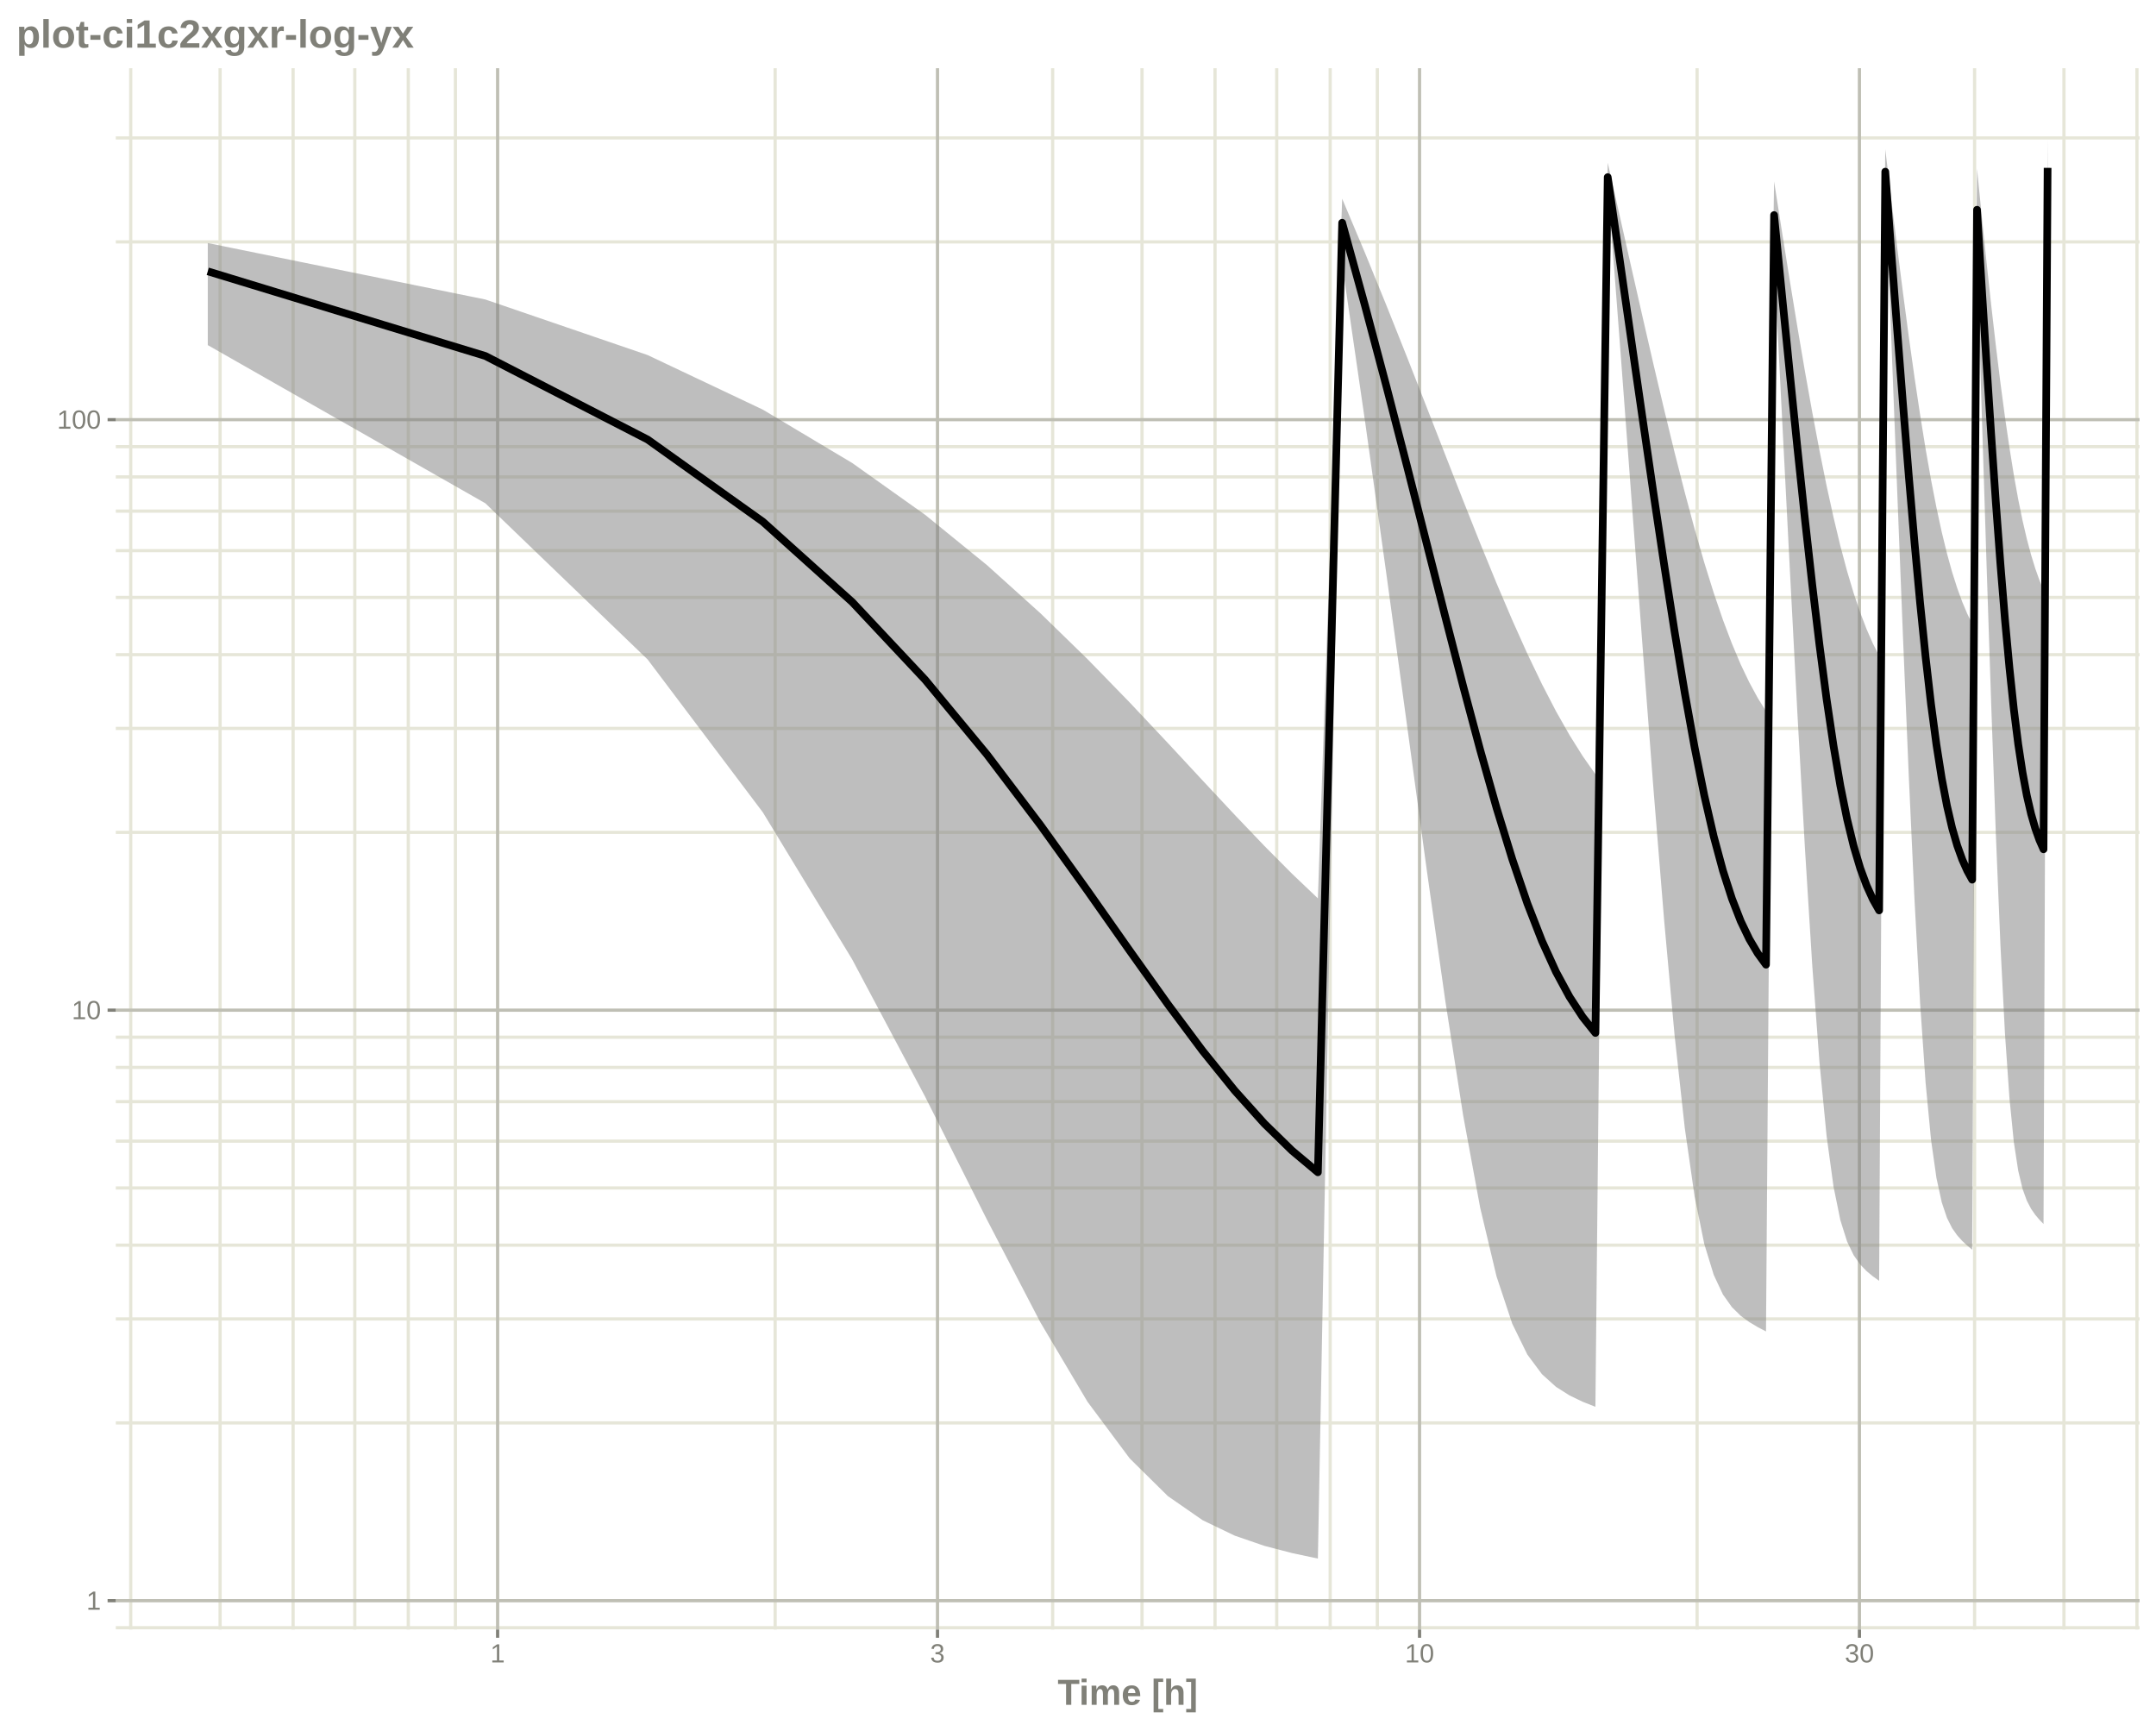
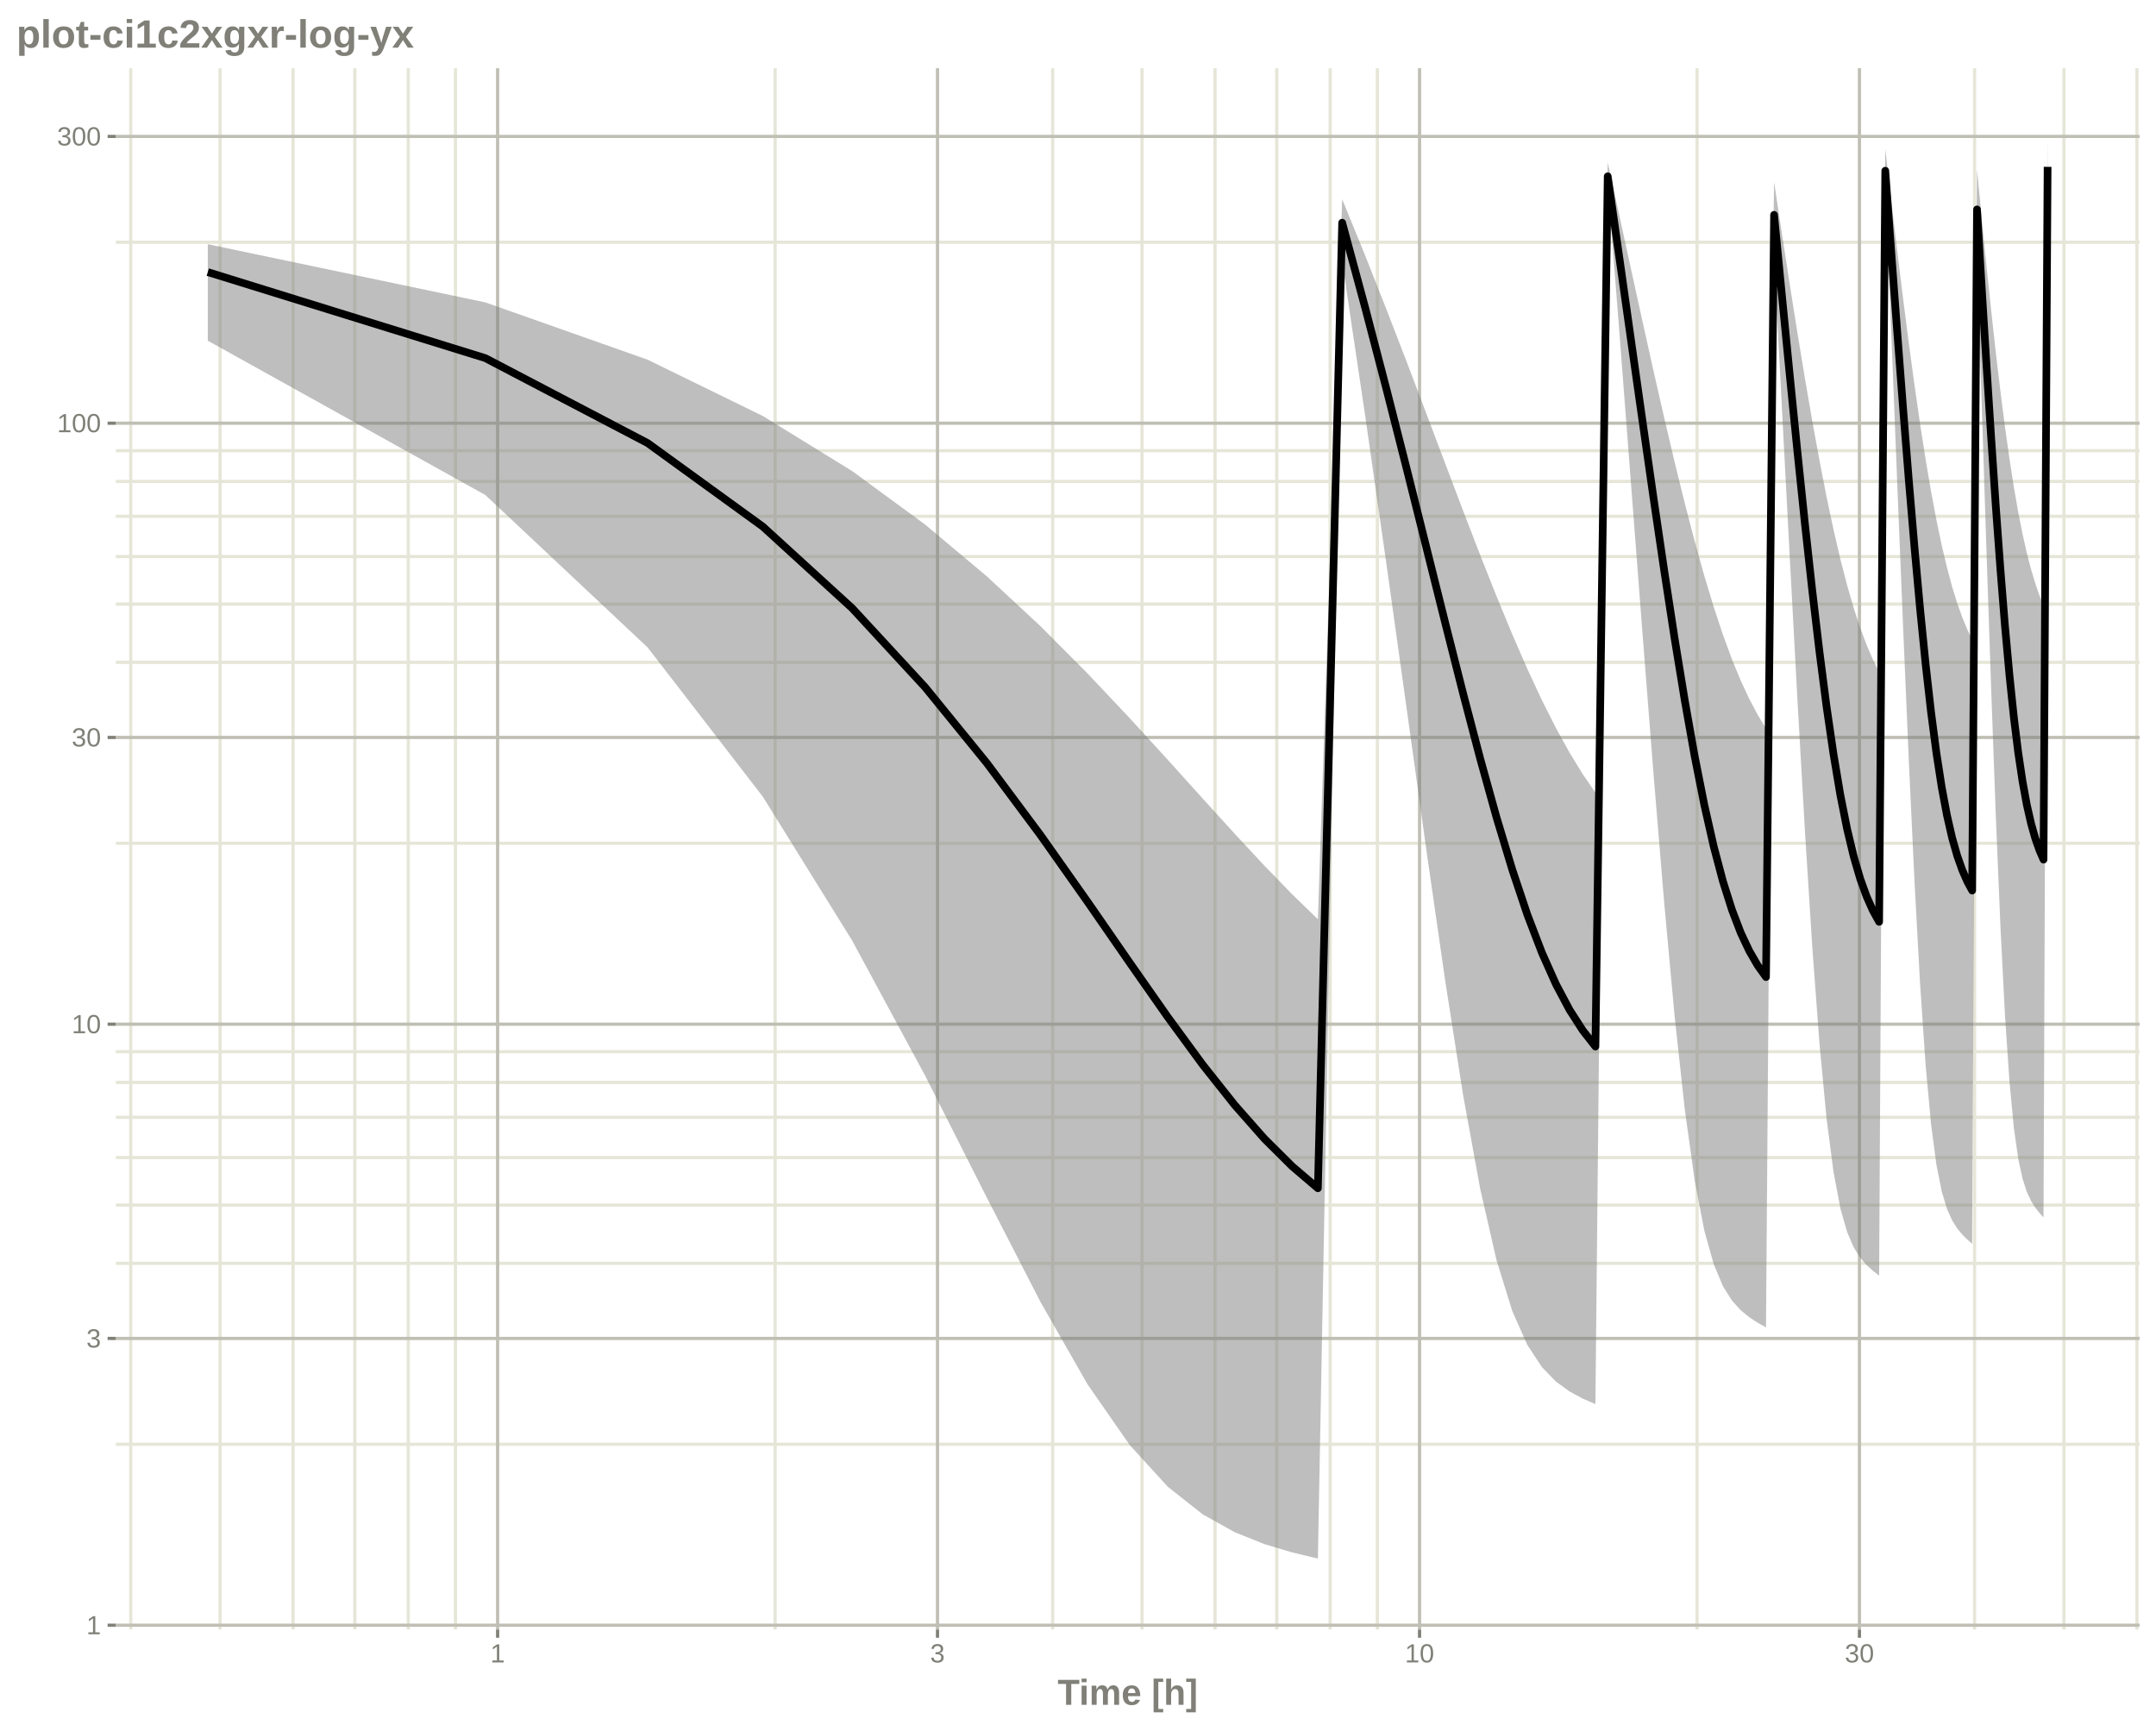
<svg xmlns="http://www.w3.org/2000/svg" viewBox="0 0 720.00 576.00">
  <defs>
    <style type="text/css">
    line, polyline, polygon, path, rect, circle {
      fill: none;
      stroke: #000000;
      stroke-linecap: round;
      stroke-linejoin: round;
      stroke-miterlimit: 10.00;
    }
  </style>
  </defs>
  <rect width="100%" height="100%" style="stroke: none; fill: #FFFFFF;" />
  <rect x="0.00" y="0.00" width="720.00" height="576.00" style="stroke-width: 1.07; stroke: #FFFFFF; fill: #FFFFFF;" />
  <defs>
    <clipPath id="cpMzguNjd8NzE0LjUyfDU0NC4xM3wyMi43Nw==">
      <rect x="38.67" y="22.77" width="675.85" height="521.36" />
    </clipPath>
  </defs>
  <rect x="38.67" y="22.77" width="675.85" height="521.36" style="stroke-width: 1.07; stroke: none; fill: #FFFFFF;" clip-path="url(#cpMzguNjd8NzE0LjUyfDU0NC4xM3wyMi43Nw==)" />
-   <polyline points="38.67,543.51 714.52,543.51 " style="stroke-width: 1.07; stroke: #E6E6D8; stroke-linecap: butt;" clip-path="url(#cpMzguNjd8NzE0LjUyfDU0NC4xM3wyMi43Nw==)" />
-   <polyline points="38.67,475.13 714.52,475.13 " style="stroke-width: 1.07; stroke: #E6E6D8; stroke-linecap: butt;" clip-path="url(#cpMzguNjd8NzE0LjUyfDU0NC4xM3wyMi43Nw==)" />
-   <polyline points="38.67,440.41 714.52,440.41 " style="stroke-width: 1.07; stroke: #E6E6D8; stroke-linecap: butt;" clip-path="url(#cpMzguNjd8NzE0LjUyfDU0NC4xM3wyMi43Nw==)" />
-   <polyline points="38.67,415.77 714.52,415.77 " style="stroke-width: 1.07; stroke: #E6E6D8; stroke-linecap: butt;" clip-path="url(#cpMzguNjd8NzE0LjUyfDU0NC4xM3wyMi43Nw==)" />
-   <polyline points="38.67,396.67 714.52,396.67 " style="stroke-width: 1.07; stroke: #E6E6D8; stroke-linecap: butt;" clip-path="url(#cpMzguNjd8NzE0LjUyfDU0NC4xM3wyMi43Nw==)" />
-   <polyline points="38.67,381.05 714.52,381.05 " style="stroke-width: 1.07; stroke: #E6E6D8; stroke-linecap: butt;" clip-path="url(#cpMzguNjd8NzE0LjUyfDU0NC4xM3wyMi43Nw==)" />
-   <polyline points="38.67,367.85 714.52,367.85 " style="stroke-width: 1.07; stroke: #E6E6D8; stroke-linecap: butt;" clip-path="url(#cpMzguNjd8NzE0LjUyfDU0NC4xM3wyMi43Nw==)" />
-   <polyline points="38.67,356.42 714.52,356.42 " style="stroke-width: 1.07; stroke: #E6E6D8; stroke-linecap: butt;" clip-path="url(#cpMzguNjd8NzE0LjUyfDU0NC4xM3wyMi43Nw==)" />
-   <polyline points="38.67,346.33 714.52,346.33 " style="stroke-width: 1.07; stroke: #E6E6D8; stroke-linecap: butt;" clip-path="url(#cpMzguNjd8NzE0LjUyfDU0NC4xM3wyMi43Nw==)" />
-   <polyline points="38.67,277.95 714.52,277.95 " style="stroke-width: 1.07; stroke: #E6E6D8; stroke-linecap: butt;" clip-path="url(#cpMzguNjd8NzE0LjUyfDU0NC4xM3wyMi43Nw==)" />
-   <polyline points="38.67,243.23 714.52,243.23 " style="stroke-width: 1.07; stroke: #E6E6D8; stroke-linecap: butt;" clip-path="url(#cpMzguNjd8NzE0LjUyfDU0NC4xM3wyMi43Nw==)" />
-   <polyline points="38.67,218.60 714.52,218.60 " style="stroke-width: 1.07; stroke: #E6E6D8; stroke-linecap: butt;" clip-path="url(#cpMzguNjd8NzE0LjUyfDU0NC4xM3wyMi43Nw==)" />
-   <polyline points="38.67,199.49 714.52,199.49 " style="stroke-width: 1.07; stroke: #E6E6D8; stroke-linecap: butt;" clip-path="url(#cpMzguNjd8NzE0LjUyfDU0NC4xM3wyMi43Nw==)" />
-   <polyline points="38.67,183.87 714.52,183.87 " style="stroke-width: 1.07; stroke: #E6E6D8; stroke-linecap: butt;" clip-path="url(#cpMzguNjd8NzE0LjUyfDU0NC4xM3wyMi43Nw==)" />
-   <polyline points="38.67,170.67 714.52,170.67 " style="stroke-width: 1.07; stroke: #E6E6D8; stroke-linecap: butt;" clip-path="url(#cpMzguNjd8NzE0LjUyfDU0NC4xM3wyMi43Nw==)" />
-   <polyline points="38.67,159.24 714.52,159.24 " style="stroke-width: 1.07; stroke: #E6E6D8; stroke-linecap: butt;" clip-path="url(#cpMzguNjd8NzE0LjUyfDU0NC4xM3wyMi43Nw==)" />
-   <polyline points="38.67,149.15 714.52,149.15 " style="stroke-width: 1.07; stroke: #E6E6D8; stroke-linecap: butt;" clip-path="url(#cpMzguNjd8NzE0LjUyfDU0NC4xM3wyMi43Nw==)" />
-   <polyline points="38.67,80.77 714.52,80.77 " style="stroke-width: 1.07; stroke: #E6E6D8; stroke-linecap: butt;" clip-path="url(#cpMzguNjd8NzE0LjUyfDU0NC4xM3wyMi43Nw==)" />
-   <polyline points="38.67,46.05 714.52,46.05 " style="stroke-width: 1.07; stroke: #E6E6D8; stroke-linecap: butt;" clip-path="url(#cpMzguNjd8NzE0LjUyfDU0NC4xM3wyMi43Nw==)" />
+   <polyline points="38.67,482.26 714.52,482.26 " style="stroke-width: 1.07; stroke: #E6E6D8; stroke-linecap: butt;" clip-path="url(#cpMzguNjd8NzE0LjUyfDU0NC4xM3wyMi43Nw==)" />
+   <polyline points="38.67,421.85 714.52,421.85 " style="stroke-width: 1.07; stroke: #E6E6D8; stroke-linecap: butt;" clip-path="url(#cpMzguNjd8NzE0LjUyfDU0NC4xM3wyMi43Nw==)" />
+   <polyline points="38.67,402.40 714.52,402.40 " style="stroke-width: 1.07; stroke: #E6E6D8; stroke-linecap: butt;" clip-path="url(#cpMzguNjd8NzE0LjUyfDU0NC4xM3wyMi43Nw==)" />
+   <polyline points="38.67,386.51 714.52,386.51 " style="stroke-width: 1.07; stroke: #E6E6D8; stroke-linecap: butt;" clip-path="url(#cpMzguNjd8NzE0LjUyfDU0NC4xM3wyMi43Nw==)" />
+   <polyline points="38.67,373.08 714.52,373.08 " style="stroke-width: 1.07; stroke: #E6E6D8; stroke-linecap: butt;" clip-path="url(#cpMzguNjd8NzE0LjUyfDU0NC4xM3wyMi43Nw==)" />
+   <polyline points="38.67,361.44 714.52,361.44 " style="stroke-width: 1.07; stroke: #E6E6D8; stroke-linecap: butt;" clip-path="url(#cpMzguNjd8NzE0LjUyfDU0NC4xM3wyMi43Nw==)" />
+   <polyline points="38.67,351.17 714.52,351.17 " style="stroke-width: 1.07; stroke: #E6E6D8; stroke-linecap: butt;" clip-path="url(#cpMzguNjd8NzE0LjUyfDU0NC4xM3wyMi43Nw==)" />
+   <polyline points="38.67,281.58 714.52,281.58 " style="stroke-width: 1.07; stroke: #E6E6D8; stroke-linecap: butt;" clip-path="url(#cpMzguNjd8NzE0LjUyfDU0NC4xM3wyMi43Nw==)" />
+   <polyline points="38.67,221.17 714.52,221.17 " style="stroke-width: 1.07; stroke: #E6E6D8; stroke-linecap: butt;" clip-path="url(#cpMzguNjd8NzE0LjUyfDU0NC4xM3wyMi43Nw==)" />
+   <polyline points="38.67,201.72 714.52,201.72 " style="stroke-width: 1.07; stroke: #E6E6D8; stroke-linecap: butt;" clip-path="url(#cpMzguNjd8NzE0LjUyfDU0NC4xM3wyMi43Nw==)" />
+   <polyline points="38.67,185.83 714.52,185.83 " style="stroke-width: 1.07; stroke: #E6E6D8; stroke-linecap: butt;" clip-path="url(#cpMzguNjd8NzE0LjUyfDU0NC4xM3wyMi43Nw==)" />
+   <polyline points="38.67,172.39 714.52,172.39 " style="stroke-width: 1.07; stroke: #E6E6D8; stroke-linecap: butt;" clip-path="url(#cpMzguNjd8NzE0LjUyfDU0NC4xM3wyMi43Nw==)" />
+   <polyline points="38.67,160.75 714.52,160.75 " style="stroke-width: 1.07; stroke: #E6E6D8; stroke-linecap: butt;" clip-path="url(#cpMzguNjd8NzE0LjUyfDU0NC4xM3wyMi43Nw==)" />
+   <polyline points="38.67,150.49 714.52,150.49 " style="stroke-width: 1.07; stroke: #E6E6D8; stroke-linecap: butt;" clip-path="url(#cpMzguNjd8NzE0LjUyfDU0NC4xM3wyMi43Nw==)" />
+   <polyline points="38.67,80.89 714.52,80.89 " style="stroke-width: 1.07; stroke: #E6E6D8; stroke-linecap: butt;" clip-path="url(#cpMzguNjd8NzE0LjUyfDU0NC4xM3wyMi43Nw==)" />
  <polyline points="43.66,544.13 43.66,22.77 " style="stroke-width: 1.07; stroke: #E6E6D8; stroke-linecap: butt;" clip-path="url(#cpMzguNjd8NzE0LjUyfDU0NC4xM3wyMi43Nw==)" />
  <polyline points="73.50,544.13 73.50,22.77 " style="stroke-width: 1.07; stroke: #E6E6D8; stroke-linecap: butt;" clip-path="url(#cpMzguNjd8NzE0LjUyfDU0NC4xM3wyMi43Nw==)" />
  <polyline points="97.88,544.13 97.88,22.77 " style="stroke-width: 1.07; stroke: #E6E6D8; stroke-linecap: butt;" clip-path="url(#cpMzguNjd8NzE0LjUyfDU0NC4xM3wyMi43Nw==)" />
  <polyline points="118.49,544.13 118.49,22.77 " style="stroke-width: 1.07; stroke: #E6E6D8; stroke-linecap: butt;" clip-path="url(#cpMzguNjd8NzE0LjUyfDU0NC4xM3wyMi43Nw==)" />
  <polyline points="136.35,544.13 136.35,22.77 " style="stroke-width: 1.07; stroke: #E6E6D8; stroke-linecap: butt;" clip-path="url(#cpMzguNjd8NzE0LjUyfDU0NC4xM3wyMi43Nw==)" />
  <polyline points="152.09,544.13 152.09,22.77 " style="stroke-width: 1.07; stroke: #E6E6D8; stroke-linecap: butt;" clip-path="url(#cpMzguNjd8NzE0LjUyfDU0NC4xM3wyMi43Nw==)" />
  <polyline points="258.86,544.13 258.86,22.77 " style="stroke-width: 1.07; stroke: #E6E6D8; stroke-linecap: butt;" clip-path="url(#cpMzguNjd8NzE0LjUyfDU0NC4xM3wyMi43Nw==)" />
  <polyline points="351.54,544.13 351.54,22.77 " style="stroke-width: 1.07; stroke: #E6E6D8; stroke-linecap: butt;" clip-path="url(#cpMzguNjd8NzE0LjUyfDU0NC4xM3wyMi43Nw==)" />
  <polyline points="381.38,544.13 381.38,22.77 " style="stroke-width: 1.07; stroke: #E6E6D8; stroke-linecap: butt;" clip-path="url(#cpMzguNjd8NzE0LjUyfDU0NC4xM3wyMi43Nw==)" />
  <polyline points="405.76,544.13 405.76,22.77 " style="stroke-width: 1.07; stroke: #E6E6D8; stroke-linecap: butt;" clip-path="url(#cpMzguNjd8NzE0LjUyfDU0NC4xM3wyMi43Nw==)" />
  <polyline points="426.37,544.13 426.37,22.77 " style="stroke-width: 1.07; stroke: #E6E6D8; stroke-linecap: butt;" clip-path="url(#cpMzguNjd8NzE0LjUyfDU0NC4xM3wyMi43Nw==)" />
  <polyline points="444.22,544.13 444.22,22.77 " style="stroke-width: 1.07; stroke: #E6E6D8; stroke-linecap: butt;" clip-path="url(#cpMzguNjd8NzE0LjUyfDU0NC4xM3wyMi43Nw==)" />
  <polyline points="459.97,544.13 459.97,22.77 " style="stroke-width: 1.07; stroke: #E6E6D8; stroke-linecap: butt;" clip-path="url(#cpMzguNjd8NzE0LjUyfDU0NC4xM3wyMi43Nw==)" />
  <polyline points="566.74,544.13 566.74,22.77 " style="stroke-width: 1.07; stroke: #E6E6D8; stroke-linecap: butt;" clip-path="url(#cpMzguNjd8NzE0LjUyfDU0NC4xM3wyMi43Nw==)" />
  <polyline points="659.42,544.13 659.42,22.77 " style="stroke-width: 1.07; stroke: #E6E6D8; stroke-linecap: butt;" clip-path="url(#cpMzguNjd8NzE0LjUyfDU0NC4xM3wyMi43Nw==)" />
  <polyline points="689.26,544.13 689.26,22.77 " style="stroke-width: 1.07; stroke: #E6E6D8; stroke-linecap: butt;" clip-path="url(#cpMzguNjd8NzE0LjUyfDU0NC4xM3wyMi43Nw==)" />
  <polyline points="713.64,544.13 713.64,22.77 " style="stroke-width: 1.07; stroke: #E6E6D8; stroke-linecap: butt;" clip-path="url(#cpMzguNjd8NzE0LjUyfDU0NC4xM3wyMi43Nw==)" />
-   <polyline points="38.67,534.49 714.52,534.49 " style="stroke-width: 1.07; stroke: #BFBFB4; stroke-linecap: butt;" clip-path="url(#cpMzguNjd8NzE0LjUyfDU0NC4xM3wyMi43Nw==)" />
-   <polyline points="38.67,337.31 714.52,337.31 " style="stroke-width: 1.07; stroke: #BFBFB4; stroke-linecap: butt;" clip-path="url(#cpMzguNjd8NzE0LjUyfDU0NC4xM3wyMi43Nw==)" />
-   <polyline points="38.67,140.13 714.52,140.13 " style="stroke-width: 1.07; stroke: #BFBFB4; stroke-linecap: butt;" clip-path="url(#cpMzguNjd8NzE0LjUyfDU0NC4xM3wyMi43Nw==)" />
+   <polyline points="38.67,542.68 714.52,542.68 " style="stroke-width: 1.07; stroke: #BFBFB4; stroke-linecap: butt;" clip-path="url(#cpMzguNjd8NzE0LjUyfDU0NC4xM3wyMi43Nw==)" />
+   <polyline points="38.67,446.92 714.52,446.92 " style="stroke-width: 1.07; stroke: #BFBFB4; stroke-linecap: butt;" clip-path="url(#cpMzguNjd8NzE0LjUyfDU0NC4xM3wyMi43Nw==)" />
+   <polyline points="38.67,341.99 714.52,341.99 " style="stroke-width: 1.07; stroke: #BFBFB4; stroke-linecap: butt;" clip-path="url(#cpMzguNjd8NzE0LjUyfDU0NC4xM3wyMi43Nw==)" />
+   <polyline points="38.67,246.24 714.52,246.24 " style="stroke-width: 1.07; stroke: #BFBFB4; stroke-linecap: butt;" clip-path="url(#cpMzguNjd8NzE0LjUyfDU0NC4xM3wyMi43Nw==)" />
+   <polyline points="38.67,141.31 714.52,141.31 " style="stroke-width: 1.07; stroke: #BFBFB4; stroke-linecap: butt;" clip-path="url(#cpMzguNjd8NzE0LjUyfDU0NC4xM3wyMi43Nw==)" />
+   <polyline points="38.67,45.55 714.52,45.55 " style="stroke-width: 1.07; stroke: #BFBFB4; stroke-linecap: butt;" clip-path="url(#cpMzguNjd8NzE0LjUyfDU0NC4xM3wyMi43Nw==)" />
  <polyline points="166.18,544.13 166.18,22.77 " style="stroke-width: 1.07; stroke: #BFBFB4; stroke-linecap: butt;" clip-path="url(#cpMzguNjd8NzE0LjUyfDU0NC4xM3wyMi43Nw==)" />
  <polyline points="313.08,544.13 313.08,22.77 " style="stroke-width: 1.07; stroke: #BFBFB4; stroke-linecap: butt;" clip-path="url(#cpMzguNjd8NzE0LjUyfDU0NC4xM3wyMi43Nw==)" />
  <polyline points="474.06,544.13 474.06,22.77 " style="stroke-width: 1.07; stroke: #BFBFB4; stroke-linecap: butt;" clip-path="url(#cpMzguNjd8NzE0LjUyfDU0NC4xM3wyMi43Nw==)" />
  <polyline points="620.96,544.13 620.96,22.77 " style="stroke-width: 1.07; stroke: #BFBFB4; stroke-linecap: butt;" clip-path="url(#cpMzguNjd8NzE0LjUyfDU0NC4xM3wyMi43Nw==)" />
-   <polygon points="69.39,81.16 162.07,100.00 216.28,118.56 254.75,136.78 284.58,154.59 308.96,171.91 329.57,188.67 347.43,204.76 363.18,220.09 377.27,234.57 390.01,248.11 401.64,260.64 412.35,272.10 422.26,282.48 431.48,291.76 440.11,299.97 448.22,66.35 455.86,84.49 463.09,102.21 469.95,119.42 476.47,136.04 482.69,151.98 488.63,167.14 494.32,181.43 499.78,194.76 505.03,207.07 510.07,218.30 514.94,228.44 519.63,237.49 524.16,245.48 528.54,252.46 532.79,258.52 536.90,54.33 540.90,72.03 544.77,89.22 548.54,105.82 552.20,121.73 555.77,136.86 559.24,151.11 562.63,164.40 565.93,176.67 569.15,187.86 572.30,197.96 575.37,206.96 578.38,214.91 581.31,221.85 584.19,227.87 587.00,233.05 589.76,237.49 592.46,60.59 595.11,77.48 597.71,93.73 600.25,109.24 602.75,123.92 605.21,137.67 607.62,150.43 609.98,162.14 612.31,172.75 614.59,182.27 616.84,190.71 619.05,198.12 621.23,204.56 623.37,210.13 625.47,214.91 627.54,218.99 629.59,49.85 631.60,66.59 633.58,82.67 635.53,97.98 637.45,112.44 639.35,125.96 641.22,138.46 643.06,149.89 644.88,160.24 646.68,169.48 648.45,177.66 650.20,184.83 651.92,191.05 653.63,196.41 655.31,201.00 656.97,204.93 658.61,208.28 660.23,56.31 661.83,72.34 663.41,87.59 664.98,101.99 666.52,115.43 668.05,127.86 669.56,139.22 671.06,149.48 672.53,158.64 673.99,166.75 675.44,173.84 676.87,179.99 678.29,185.29 679.69,189.84 681.07,193.72 682.44,197.03 683.80,46.47 683.80,60.63 682.44,408.71 681.07,407.29 679.69,405.66 678.29,403.65 676.87,400.94 675.44,397.00 673.99,390.94 672.53,381.42 671.06,366.70 669.56,345.08 668.05,315.60 666.52,278.63 664.98,235.62 663.41,188.37 661.83,138.44 660.23,86.90 658.61,417.29 656.97,415.92 655.31,414.38 653.63,412.53 651.92,410.11 650.20,406.68 648.45,401.48 646.68,393.35 644.88,380.66 643.06,361.60 641.22,334.89 639.35,300.41 637.45,259.30 635.53,213.33 633.58,164.18 631.60,113.11 629.59,60.92 627.54,427.68 625.47,426.20 623.37,424.46 621.23,422.24 619.05,419.16 616.84,414.57 614.59,407.43 612.31,396.24 609.98,379.19 607.62,354.76 605.21,322.44 602.75,283.07 600.25,238.32 597.71,189.94 595.11,139.32 592.46,87.39 589.76,444.59 587.00,443.14 584.19,441.46 581.31,439.36 578.38,436.48 575.37,432.24 572.30,425.69 569.15,415.40 565.93,399.59 562.63,376.63 559.24,345.78 555.77,307.64 552.20,263.76 548.54,215.94 544.77,165.67 540.90,113.93 536.90,61.37 532.79,469.75 528.54,468.07 524.16,465.96 519.63,463.09 514.94,458.86 510.07,452.32 505.03,442.04 499.78,426.25 494.32,403.32 488.63,372.50 482.69,334.38 476.47,290.52 469.95,242.71 463.09,192.44 455.86,140.71 448.22,88.16 440.11,520.43 431.48,518.59 422.26,516.19 412.35,512.78 401.64,507.63 390.01,499.57 377.27,486.99 363.18,468.08 347.43,441.54 329.57,407.21 308.96,366.22 284.58,320.34 254.75,271.25 216.28,220.21 162.07,168.04 69.39,115.24 " style="stroke-width: 0.00; stroke: none; fill: #7F7F7F; fill-opacity: 0.50;" clip-path="url(#cpMzguNjd8NzE0LjUyfDU0NC4xM3wyMi43Nw==)" />
-   <polyline points="69.39,81.16 162.07,100.00 216.28,118.56 254.75,136.78 284.58,154.59 308.96,171.91 329.57,188.67 347.43,204.76 363.18,220.09 377.27,234.57 390.01,248.11 401.64,260.64 412.35,272.10 422.26,282.48 431.48,291.76 440.11,299.97 448.22,66.35 455.86,84.49 463.09,102.21 469.95,119.42 476.47,136.04 482.69,151.98 488.63,167.14 494.32,181.43 499.78,194.76 505.03,207.07 510.07,218.30 514.94,228.44 519.63,237.49 524.16,245.48 528.54,252.46 532.79,258.52 536.90,54.33 540.90,72.03 544.77,89.22 548.54,105.82 552.20,121.73 555.77,136.86 559.24,151.11 562.63,164.40 565.93,176.67 569.15,187.86 572.30,197.96 575.37,206.96 578.38,214.91 581.31,221.85 584.19,227.87 587.00,233.05 589.76,237.49 592.46,60.59 595.11,77.48 597.71,93.73 600.25,109.24 602.75,123.92 605.21,137.67 607.62,150.43 609.98,162.14 612.31,172.75 614.59,182.27 616.84,190.71 619.05,198.12 621.23,204.56 623.37,210.13 625.47,214.91 627.54,218.99 629.59,49.85 631.60,66.59 633.58,82.67 635.53,97.98 637.45,112.44 639.35,125.96 641.22,138.46 643.06,149.89 644.88,160.24 646.68,169.48 648.45,177.66 650.20,184.83 651.92,191.05 653.63,196.41 655.31,201.00 656.97,204.93 658.61,208.28 660.23,56.31 661.83,72.34 663.41,87.59 664.98,101.99 666.52,115.43 668.05,127.86 669.56,139.22 671.06,149.48 672.53,158.64 673.99,166.75 675.44,173.84 676.87,179.99 678.29,185.29 679.69,189.84 681.07,193.72 682.44,197.03 683.80,46.47 " style="stroke-width: 1.07; stroke: none;" clip-path="url(#cpMzguNjd8NzE0LjUyfDU0NC4xM3wyMi43Nw==)" />
-   <polyline points="683.80,60.63 682.44,408.71 681.07,407.29 679.69,405.66 678.29,403.65 676.87,400.94 675.44,397.00 673.99,390.94 672.53,381.42 671.06,366.70 669.56,345.08 668.05,315.60 666.52,278.63 664.98,235.62 663.41,188.37 661.83,138.44 660.23,86.90 658.61,417.29 656.97,415.92 655.31,414.38 653.63,412.53 651.92,410.11 650.20,406.68 648.45,401.48 646.68,393.35 644.88,380.66 643.06,361.60 641.22,334.89 639.35,300.41 637.45,259.30 635.53,213.33 633.58,164.18 631.60,113.11 629.59,60.92 627.54,427.68 625.47,426.20 623.37,424.46 621.23,422.24 619.05,419.16 616.84,414.57 614.59,407.43 612.31,396.24 609.98,379.19 607.62,354.76 605.21,322.44 602.75,283.07 600.25,238.32 597.71,189.94 595.11,139.32 592.46,87.39 589.76,444.59 587.00,443.14 584.19,441.46 581.31,439.36 578.38,436.48 575.37,432.24 572.30,425.69 569.15,415.40 565.93,399.59 562.63,376.63 559.24,345.78 555.77,307.64 552.20,263.76 548.54,215.94 544.77,165.67 540.90,113.93 536.90,61.37 532.79,469.75 528.54,468.07 524.16,465.96 519.63,463.09 514.94,458.86 510.07,452.32 505.03,442.04 499.78,426.25 494.32,403.32 488.63,372.50 482.69,334.38 476.47,290.52 469.95,242.71 463.09,192.44 455.86,140.71 448.22,88.16 440.11,520.43 431.48,518.59 422.26,516.19 412.35,512.78 401.64,507.63 390.01,499.57 377.27,486.99 363.18,468.08 347.43,441.54 329.57,407.21 308.96,366.22 284.58,320.34 254.75,271.25 216.28,220.21 162.07,168.04 69.39,115.24 " style="stroke-width: 1.07; stroke: none;" clip-path="url(#cpMzguNjd8NzE0LjUyfDU0NC4xM3wyMi43Nw==)" />
-   <polyline points="69.39,90.60 162.07,118.86 216.28,146.77 254.75,174.20 284.58,201.01 308.96,226.99 329.57,251.90 347.43,275.48 363.18,297.42 377.27,317.45 390.01,335.33 401.64,350.91 412.35,364.17 422.26,375.21 431.48,384.21 440.11,391.44 448.22,74.38 455.86,102.14 463.09,129.38 469.95,155.94 476.47,181.59 482.69,206.08 488.63,229.14 494.32,250.46 499.78,269.79 505.03,286.90 510.07,301.70 514.94,314.20 519.63,324.52 524.16,332.89 528.54,339.59 532.79,344.92 536.90,59.15 540.90,86.68 544.77,113.61 548.54,139.75 552.20,164.87 555.77,188.71 559.24,210.96 562.63,231.35 565.93,249.62 569.15,265.62 572.30,279.29 575.37,290.70 578.38,300.05 581.31,307.57 584.19,313.57 587.00,318.33 589.76,322.12 592.46,71.81 595.11,98.65 597.71,124.67 600.25,149.63 602.75,173.27 605.21,195.28 607.62,215.39 609.98,233.36 612.31,249.05 614.59,262.40 616.84,273.53 619.05,282.61 621.23,289.91 623.37,295.72 625.47,300.33 627.54,304.00 629.59,57.32 631.60,84.19 633.58,110.26 635.53,135.29 637.45,159.00 639.35,181.10 641.22,201.32 643.06,219.41 644.88,235.21 646.68,248.69 648.45,259.92 650.20,269.10 651.92,276.49 653.63,282.37 655.31,287.04 656.97,290.75 658.61,293.73 660.23,70.04 661.83,96.26 663.41,121.48 664.98,145.43 666.52,167.83 668.05,188.38 669.56,206.84 671.06,223.03 672.53,236.90 673.99,248.50 675.44,258.01 676.87,265.67 678.29,271.79 679.69,276.64 681.07,280.50 682.44,283.59 683.80,56.05 " style="stroke-width: 2.56; stroke-linecap: butt;" clip-path="url(#cpMzguNjd8NzE0LjUyfDU0NC4xM3wyMi43Nw==)" />
+   <polygon points="69.39,81.54 162.07,100.97 216.28,120.11 254.75,138.91 284.58,157.29 308.96,175.17 329.57,192.45 347.43,209.05 363.18,224.87 377.27,239.80 390.01,253.74 401.64,266.64 412.35,278.42 422.26,289.07 431.48,298.57 440.11,306.96 448.22,66.51 455.86,85.23 463.09,103.53 469.95,121.30 476.47,138.47 482.69,154.94 488.63,170.60 494.32,185.36 499.78,199.12 505.03,211.82 510.07,223.39 514.94,233.83 519.63,243.13 524.16,251.32 528.54,258.48 532.79,264.66 536.90,54.22 540.90,72.51 544.77,90.27 548.54,107.43 552.20,123.88 555.77,139.53 559.24,154.27 562.63,168.01 565.93,180.69 569.15,192.25 572.30,202.66 575.37,211.94 578.38,220.12 581.31,227.25 584.19,233.42 587.00,238.72 589.76,243.25 592.46,60.80 595.11,78.27 597.71,95.08 600.25,111.13 602.75,126.32 605.21,140.56 607.62,153.77 609.98,165.88 612.31,176.86 614.59,186.69 616.84,195.40 619.05,203.03 621.23,209.66 623.37,215.37 625.47,220.27 627.54,224.44 629.59,49.80 631.60,67.12 633.58,83.76 635.53,99.62 637.45,114.60 639.35,128.60 641.22,141.56 643.06,153.40 644.88,164.11 646.68,173.67 648.45,182.12 650.20,189.51 651.92,195.92 653.63,201.43 655.31,206.15 656.97,210.17 658.61,213.59 660.23,56.58 661.83,73.18 663.41,88.98 664.98,103.90 666.52,117.84 668.05,130.73 669.56,142.50 671.06,153.14 672.53,162.63 673.99,171.01 675.44,178.34 676.87,184.69 678.29,190.15 679.69,194.82 681.07,198.80 682.44,202.19 683.80,46.47 683.80,60.25 682.44,406.51 681.07,405.01 679.69,403.25 678.29,401.03 676.87,398.01 675.44,393.60 673.99,386.90 672.53,376.60 671.06,361.10 669.56,338.92 668.05,309.35 666.52,272.86 664.98,230.77 663.41,184.71 661.83,136.07 660.23,85.87 658.61,415.32 656.97,413.88 655.31,412.23 653.63,410.20 651.92,407.50 650.20,403.65 648.45,397.86 646.68,388.95 644.88,375.40 643.06,355.62 641.22,328.58 639.35,294.33 637.45,253.96 635.53,209.08 633.58,161.19 631.60,111.44 629.59,60.57 627.54,425.94 625.47,424.35 623.37,422.45 621.23,419.97 619.05,416.51 616.84,411.35 614.59,403.45 612.31,391.36 609.98,373.45 607.62,348.47 605.21,316.14 602.75,277.32 600.25,233.53 597.71,186.35 595.11,137.02 592.46,86.41 589.76,443.23 587.00,441.69 584.19,439.85 581.31,437.50 578.38,434.25 575.37,429.45 572.30,422.12 569.15,410.87 565.93,394.08 562.63,370.39 559.24,339.31 555.77,301.53 552.20,258.48 548.54,211.79 544.77,162.77 540.90,112.34 536.90,61.08 532.79,468.84 528.54,467.00 524.16,464.63 519.63,461.35 514.94,456.52 510.07,449.12 505.03,437.78 499.78,420.86 494.32,397.02 488.63,365.80 482.69,327.90 476.47,284.77 469.95,238.02 463.09,188.97 455.86,138.52 448.22,87.26 440.11,520.43 431.48,518.36 422.26,515.60 412.35,511.63 401.64,505.66 390.01,496.47 377.27,482.51 363.18,462.24 347.43,434.66 329.57,399.93 308.96,359.20 284.58,314.07 254.75,266.03 216.28,216.19 162.07,165.28 69.39,113.76 " style="stroke-width: 0.00; stroke: none; fill: #7F7F7F; fill-opacity: 0.50;" clip-path="url(#cpMzguNjd8NzE0LjUyfDU0NC4xM3wyMi43Nw==)" />
+   <polyline points="69.39,81.54 162.07,100.97 216.28,120.11 254.75,138.91 284.58,157.29 308.96,175.17 329.57,192.45 347.43,209.05 363.18,224.87 377.27,239.80 390.01,253.74 401.64,266.64 412.35,278.42 422.26,289.07 431.48,298.57 440.11,306.96 448.22,66.51 455.86,85.23 463.09,103.53 469.95,121.30 476.47,138.47 482.69,154.94 488.63,170.60 494.32,185.36 499.78,199.12 505.03,211.82 510.07,223.39 514.94,233.83 519.63,243.13 524.16,251.32 528.54,258.48 532.79,264.66 536.90,54.22 540.90,72.51 544.77,90.27 548.54,107.43 552.20,123.88 555.77,139.53 559.24,154.27 562.63,168.01 565.93,180.69 569.15,192.25 572.30,202.66 575.37,211.94 578.38,220.12 581.31,227.25 584.19,233.42 587.00,238.72 589.76,243.25 592.46,60.80 595.11,78.27 597.71,95.08 600.25,111.13 602.75,126.32 605.21,140.56 607.62,153.77 609.98,165.88 612.31,176.86 614.59,186.69 616.84,195.40 619.05,203.03 621.23,209.66 623.37,215.37 625.47,220.27 627.54,224.44 629.59,49.80 631.60,67.12 633.58,83.76 635.53,99.62 637.45,114.60 639.35,128.60 641.22,141.56 643.06,153.40 644.88,164.11 646.68,173.67 648.45,182.12 650.20,189.51 651.92,195.92 653.63,201.43 655.31,206.15 656.97,210.17 658.61,213.59 660.23,56.58 661.83,73.18 663.41,88.98 664.98,103.90 666.52,117.84 668.05,130.73 669.56,142.50 671.06,153.14 672.53,162.63 673.99,171.01 675.44,178.34 676.87,184.69 678.29,190.15 679.69,194.82 681.07,198.80 682.44,202.19 683.80,46.47 " style="stroke-width: 1.07; stroke: none;" clip-path="url(#cpMzguNjd8NzE0LjUyfDU0NC4xM3wyMi43Nw==)" />
+   <polyline points="683.80,60.25 682.44,406.51 681.07,405.01 679.69,403.25 678.29,401.03 676.87,398.01 675.44,393.60 673.99,386.90 672.53,376.60 671.06,361.10 669.56,338.92 668.05,309.35 666.52,272.86 664.98,230.77 663.41,184.71 661.83,136.07 660.23,85.87 658.61,415.32 656.97,413.88 655.31,412.23 653.63,410.20 651.92,407.50 650.20,403.65 648.45,397.86 646.68,388.95 644.88,375.40 643.06,355.62 641.22,328.58 639.35,294.33 637.45,253.96 635.53,209.08 633.58,161.19 631.60,111.44 629.59,60.57 627.54,425.94 625.47,424.35 623.37,422.45 621.23,419.97 619.05,416.51 616.84,411.35 614.59,403.45 612.31,391.36 609.98,373.45 607.62,348.47 605.21,316.14 602.75,277.32 600.25,233.53 597.71,186.35 595.11,137.02 592.46,86.41 589.76,443.23 587.00,441.69 584.19,439.85 581.31,437.50 578.38,434.25 575.37,429.45 572.30,422.12 569.15,410.87 565.93,394.08 562.63,370.39 559.24,339.31 555.77,301.53 552.20,258.48 548.54,211.79 544.77,162.77 540.90,112.34 536.90,61.08 532.79,468.84 528.54,467.00 524.16,464.63 519.63,461.35 514.94,456.52 510.07,449.12 505.03,437.78 499.78,420.86 494.32,397.02 488.63,365.80 482.69,327.90 476.47,284.77 469.95,238.02 463.09,188.97 455.86,138.52 448.22,87.26 440.11,520.43 431.48,518.36 422.26,515.60 412.35,511.63 401.64,505.66 390.01,496.47 377.27,482.51 363.18,462.24 347.43,434.66 329.57,399.93 308.96,359.20 284.58,314.07 254.75,266.03 216.28,216.19 162.07,165.28 69.39,113.76 " style="stroke-width: 1.07; stroke: none;" clip-path="url(#cpMzguNjd8NzE0LjUyfDU0NC4xM3wyMi43Nw==)" />
+   <polyline points="69.39,90.86 162.07,119.58 216.28,147.95 254.75,175.84 284.58,203.08 308.96,229.49 329.57,254.82 347.43,278.79 363.18,301.10 377.27,321.46 390.01,339.65 401.64,355.51 412.35,369.01 422.26,380.24 431.48,389.41 440.11,396.78 448.22,74.36 455.86,102.58 463.09,130.27 469.95,157.26 476.47,183.33 482.69,208.22 488.63,231.66 494.32,253.34 499.78,272.99 505.03,290.39 510.07,305.45 514.94,318.16 519.63,328.67 524.16,337.20 528.54,344.02 532.79,349.45 536.90,58.87 540.90,86.85 544.77,114.22 548.54,140.79 552.20,166.33 555.77,190.55 559.24,213.17 562.63,233.89 565.93,252.47 569.15,268.74 572.30,282.65 575.37,294.26 578.38,303.77 581.31,311.44 584.19,317.55 587.00,322.40 589.76,326.25 592.46,71.74 595.11,99.01 597.71,125.46 600.25,150.83 602.75,174.85 605.21,197.23 607.62,217.67 609.98,235.94 612.31,251.88 614.59,265.47 616.84,276.78 619.05,286.02 621.23,293.46 623.37,299.38 625.47,304.08 627.54,307.81 629.59,57.01 631.60,84.32 633.58,110.81 635.53,136.24 637.45,160.34 639.35,182.81 641.22,203.36 643.06,221.74 644.88,237.81 646.68,251.51 648.45,262.94 650.20,272.28 651.92,279.80 653.63,285.79 655.31,290.54 656.97,294.33 658.61,297.36 660.23,69.93 661.83,96.58 663.41,122.20 664.98,146.55 666.52,169.31 668.05,190.20 669.56,208.96 671.06,225.42 672.53,239.52 673.99,251.32 675.44,260.99 676.87,268.79 678.29,275.02 679.69,279.96 681.07,283.89 682.44,287.04 683.80,55.71 " style="stroke-width: 2.56; stroke-linecap: butt;" clip-path="url(#cpMzguNjd8NzE0LjUyfDU0NC4xM3wyMi43Nw==)" />
  <defs>
    <clipPath id="cpMC4wMHw3MjAuMDB8NTc2LjAwfDAuMDA=">
      <rect x="0.00" y="0.00" width="720.00" height="576.00" />
    </clipPath>
  </defs>
  <g clip-path="url(#cpMC4wMHw3MjAuMDB8NTc2LjAwfDAuMDA=)">
-     <text x="28.84" y="537.51" style="font-size: 8.80px; fill: #808078; font-family: Liberation Sans;" textLength="4.89px" lengthAdjust="spacingAndGlyphs">1</text>
+     <text x="28.84" y="545.70" style="font-size: 8.80px; fill: #808078; font-family: Liberation Sans;" textLength="4.89px" lengthAdjust="spacingAndGlyphs">1</text>
  </g>
  <g clip-path="url(#cpMC4wMHw3MjAuMDB8NTc2LjAwfDAuMDA=)">
-     <text x="23.95" y="340.33" style="font-size: 8.80px; fill: #808078; font-family: Liberation Sans;" textLength="9.78px" lengthAdjust="spacingAndGlyphs">10</text>
+     <text x="28.84" y="449.95" style="font-size: 8.80px; fill: #808078; font-family: Liberation Sans;" textLength="4.89px" lengthAdjust="spacingAndGlyphs">3</text>
  </g>
  <g clip-path="url(#cpMC4wMHw3MjAuMDB8NTc2LjAwfDAuMDA=)">
-     <text x="19.06" y="143.15" style="font-size: 8.80px; fill: #808078; font-family: Liberation Sans;" textLength="14.67px" lengthAdjust="spacingAndGlyphs">100</text>
+     <text x="23.95" y="345.01" style="font-size: 8.80px; fill: #808078; font-family: Liberation Sans;" textLength="9.78px" lengthAdjust="spacingAndGlyphs">10</text>
  </g>
-   <polyline points="35.93,534.49 38.67,534.49 " style="stroke-width: 1.07; stroke: #808078; stroke-linecap: butt;" clip-path="url(#cpMC4wMHw3MjAuMDB8NTc2LjAwfDAuMDA=)" />
-   <polyline points="35.93,337.31 38.67,337.31 " style="stroke-width: 1.07; stroke: #808078; stroke-linecap: butt;" clip-path="url(#cpMC4wMHw3MjAuMDB8NTc2LjAwfDAuMDA=)" />
-   <polyline points="35.93,140.13 38.67,140.13 " style="stroke-width: 1.07; stroke: #808078; stroke-linecap: butt;" clip-path="url(#cpMC4wMHw3MjAuMDB8NTc2LjAwfDAuMDA=)" />
+   <g clip-path="url(#cpMC4wMHw3MjAuMDB8NTc2LjAwfDAuMDA=)">
+     <text x="23.95" y="249.26" style="font-size: 8.80px; fill: #808078; font-family: Liberation Sans;" textLength="9.78px" lengthAdjust="spacingAndGlyphs">30</text>
+   </g>
+   <g clip-path="url(#cpMC4wMHw3MjAuMDB8NTc2LjAwfDAuMDA=)">
+     <text x="19.06" y="144.33" style="font-size: 8.80px; fill: #808078; font-family: Liberation Sans;" textLength="14.67px" lengthAdjust="spacingAndGlyphs">100</text>
+   </g>
+   <g clip-path="url(#cpMC4wMHw3MjAuMDB8NTc2LjAwfDAuMDA=)">
+     <text x="19.06" y="48.58" style="font-size: 8.80px; fill: #808078; font-family: Liberation Sans;" textLength="14.67px" lengthAdjust="spacingAndGlyphs">300</text>
+   </g>
+   <polyline points="35.93,542.68 38.67,542.68 " style="stroke-width: 1.07; stroke: #808078; stroke-linecap: butt;" clip-path="url(#cpMC4wMHw3MjAuMDB8NTc2LjAwfDAuMDA=)" />
+   <polyline points="35.93,446.92 38.67,446.92 " style="stroke-width: 1.07; stroke: #808078; stroke-linecap: butt;" clip-path="url(#cpMC4wMHw3MjAuMDB8NTc2LjAwfDAuMDA=)" />
+   <polyline points="35.93,341.99 38.67,341.99 " style="stroke-width: 1.07; stroke: #808078; stroke-linecap: butt;" clip-path="url(#cpMC4wMHw3MjAuMDB8NTc2LjAwfDAuMDA=)" />
+   <polyline points="35.93,246.24 38.67,246.24 " style="stroke-width: 1.07; stroke: #808078; stroke-linecap: butt;" clip-path="url(#cpMC4wMHw3MjAuMDB8NTc2LjAwfDAuMDA=)" />
+   <polyline points="35.93,141.31 38.67,141.31 " style="stroke-width: 1.07; stroke: #808078; stroke-linecap: butt;" clip-path="url(#cpMC4wMHw3MjAuMDB8NTc2LjAwfDAuMDA=)" />
+   <polyline points="35.93,45.55 38.67,45.55 " style="stroke-width: 1.07; stroke: #808078; stroke-linecap: butt;" clip-path="url(#cpMC4wMHw3MjAuMDB8NTc2LjAwfDAuMDA=)" />
  <polyline points="166.18,546.87 166.18,544.13 " style="stroke-width: 1.07; stroke: #808078; stroke-linecap: butt;" clip-path="url(#cpMC4wMHw3MjAuMDB8NTc2LjAwfDAuMDA=)" />
  <polyline points="313.08,546.87 313.08,544.13 " style="stroke-width: 1.07; stroke: #808078; stroke-linecap: butt;" clip-path="url(#cpMC4wMHw3MjAuMDB8NTc2LjAwfDAuMDA=)" />
  <polyline points="474.06,546.87 474.06,544.13 " style="stroke-width: 1.07; stroke: #808078; stroke-linecap: butt;" clip-path="url(#cpMC4wMHw3MjAuMDB8NTc2LjAwfDAuMDA=)" />
  <polyline points="620.96,546.87 620.96,544.13 " style="stroke-width: 1.07; stroke: #808078; stroke-linecap: butt;" clip-path="url(#cpMC4wMHw3MjAuMDB8NTc2LjAwfDAuMDA=)" />
  <g clip-path="url(#cpMC4wMHw3MjAuMDB8NTc2LjAwfDAuMDA=)">
    <text x="163.74" y="555.11" style="font-size: 8.80px; fill: #808078; font-family: Liberation Sans;" textLength="4.89px" lengthAdjust="spacingAndGlyphs">1</text>
  </g>
  <g clip-path="url(#cpMC4wMHw3MjAuMDB8NTc2LjAwfDAuMDA=)">
    <text x="310.63" y="555.11" style="font-size: 8.80px; fill: #808078; font-family: Liberation Sans;" textLength="4.89px" lengthAdjust="spacingAndGlyphs">3</text>
  </g>
  <g clip-path="url(#cpMC4wMHw3MjAuMDB8NTc2LjAwfDAuMDA=)">
    <text x="469.17" y="555.11" style="font-size: 8.80px; fill: #808078; font-family: Liberation Sans;" textLength="9.78px" lengthAdjust="spacingAndGlyphs">10</text>
  </g>
  <g clip-path="url(#cpMC4wMHw3MjAuMDB8NTc2LjAwfDAuMDA=)">
    <text x="616.07" y="555.11" style="font-size: 8.80px; fill: #808078; font-family: Liberation Sans;" textLength="9.78px" lengthAdjust="spacingAndGlyphs">30</text>
  </g>
  <g clip-path="url(#cpMC4wMHw3MjAuMDB8NTc2LjAwfDAuMDA=)">
    <text x="353.19" y="569.26" style="font-size: 12.10px; font-weight: bold; fill: #808078; font-family: Liberation Sans;" textLength="46.81px" lengthAdjust="spacingAndGlyphs">Time [h]</text>
  </g>
  <g clip-path="url(#cpMC4wMHw3MjAuMDB8NTc2LjAwfDAuMDA=)">
    <text x="5.48" y="15.92" style="font-size: 13.20px; font-weight: bold; fill: #808078; font-family: Liberation Sans;" textLength="132.59px" lengthAdjust="spacingAndGlyphs">plot-ci1c2xgxr-log-yx</text>
  </g>
</svg>
